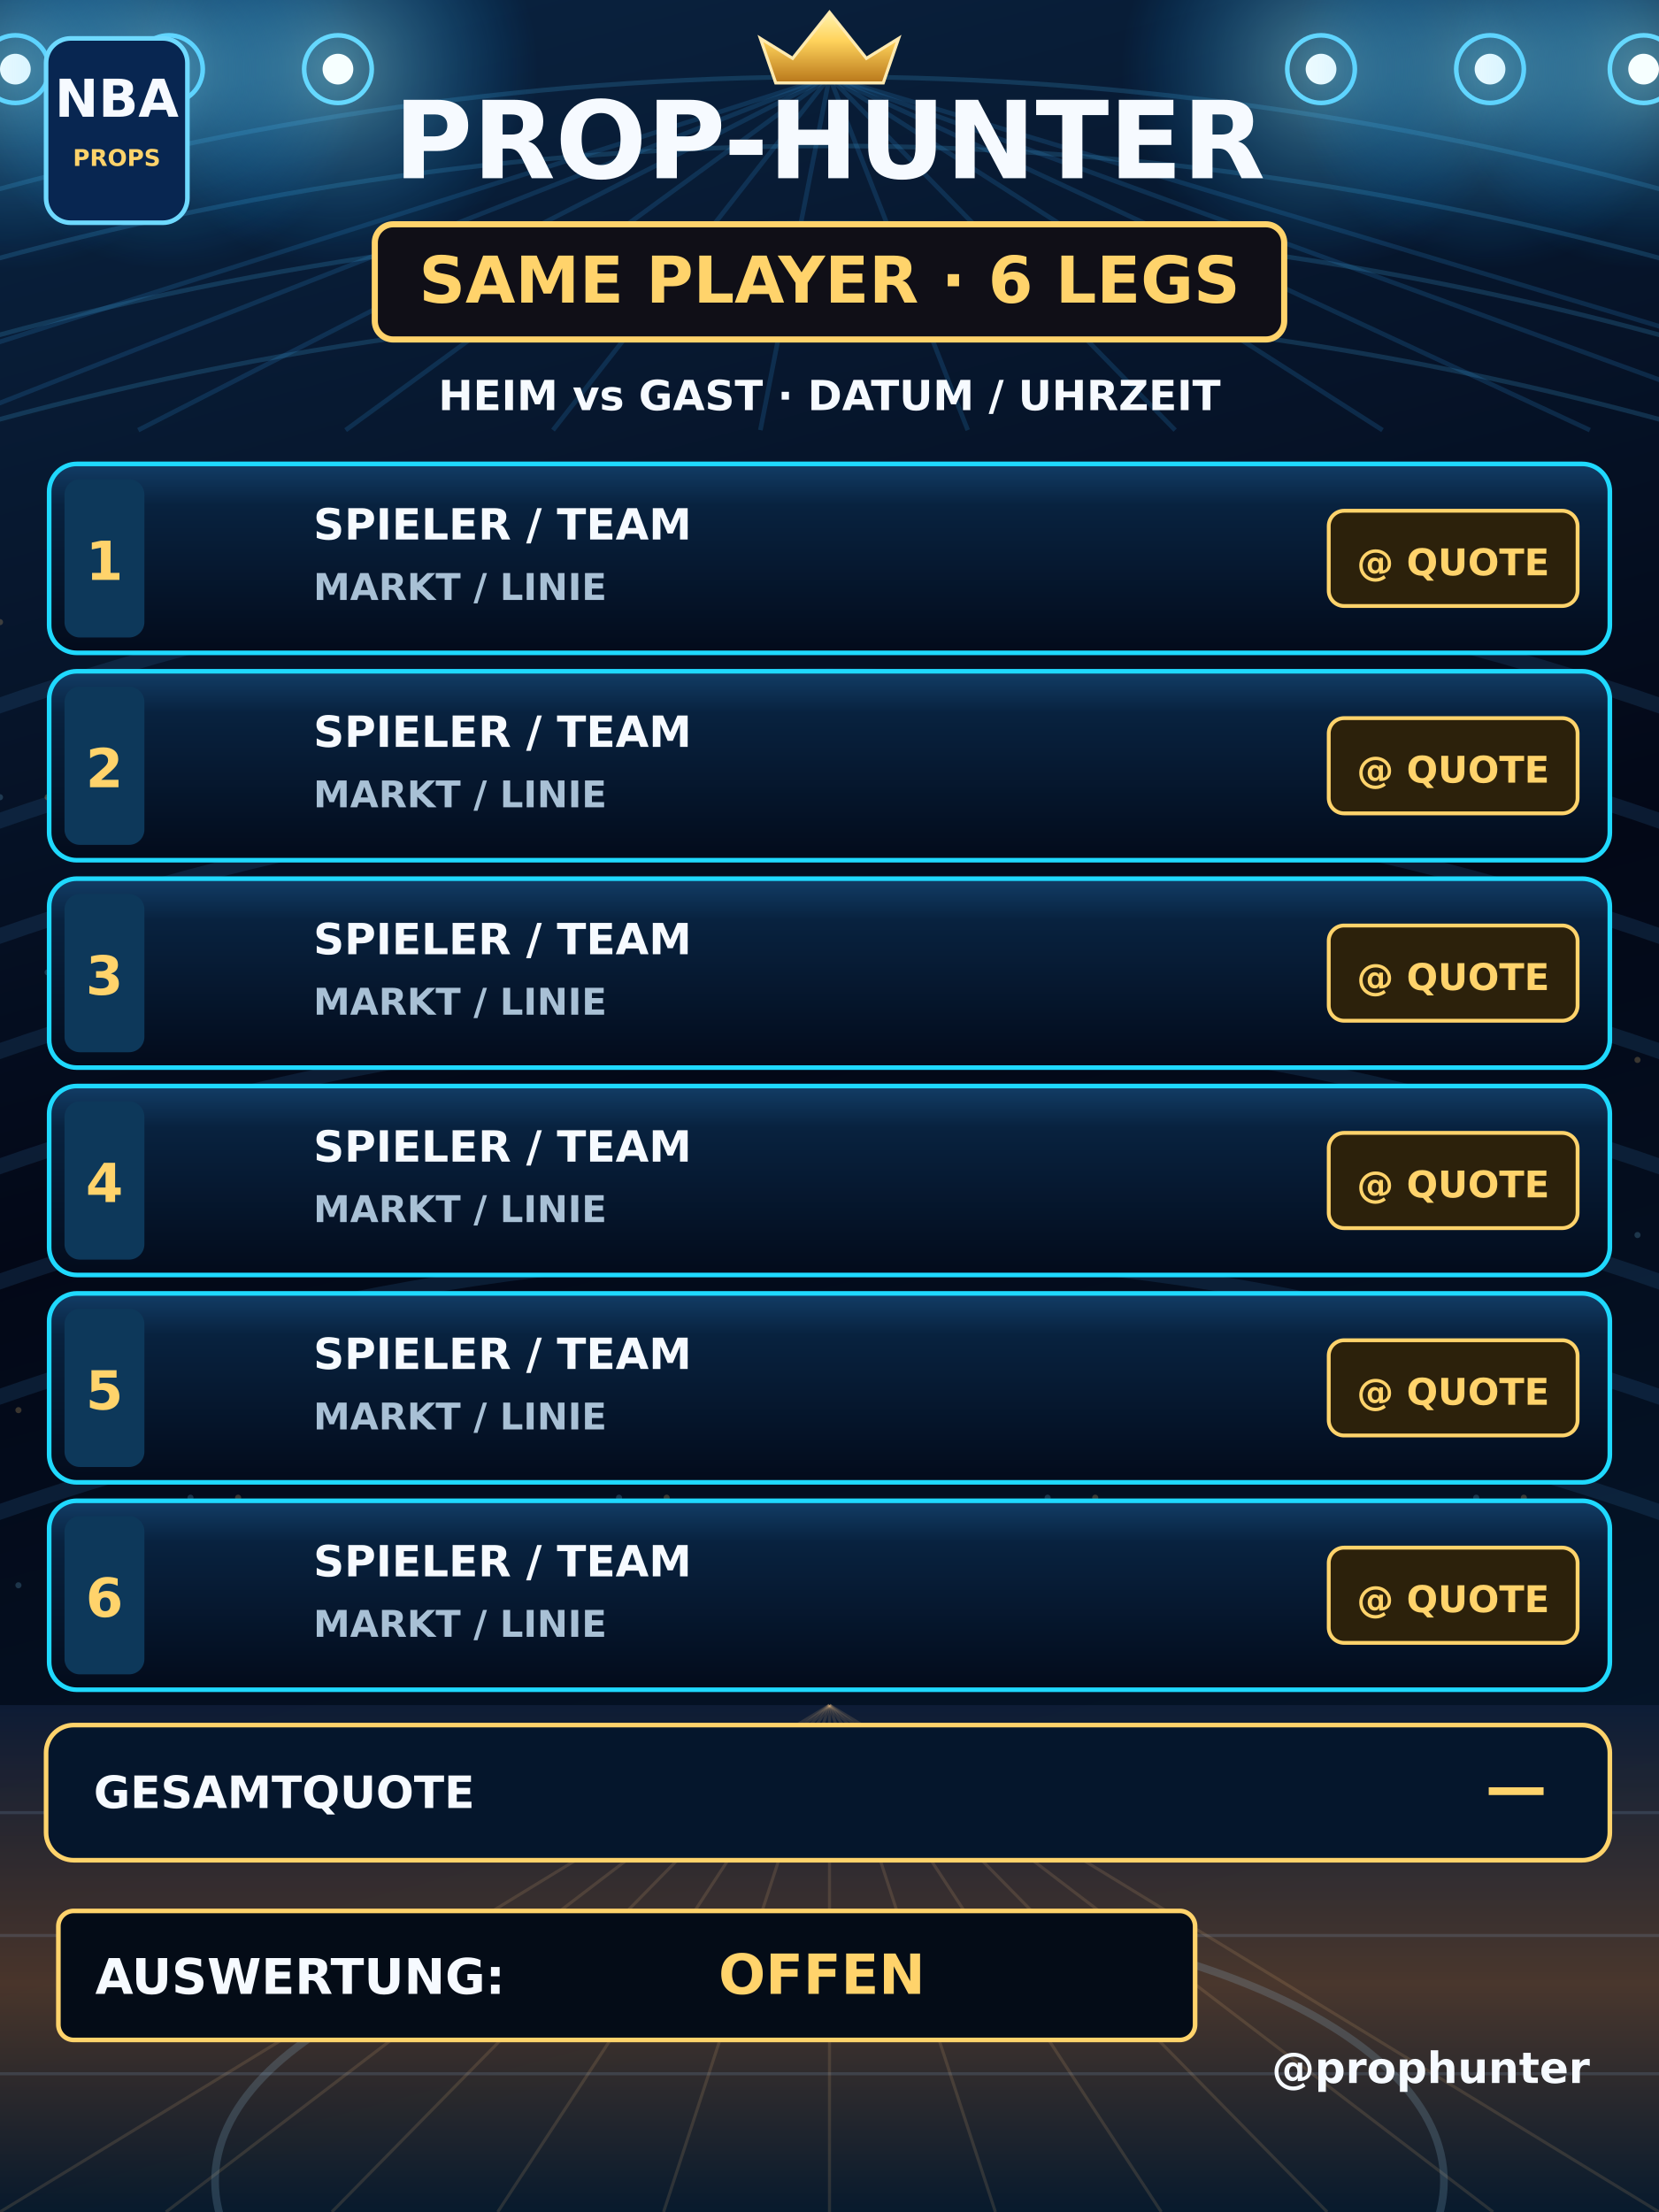
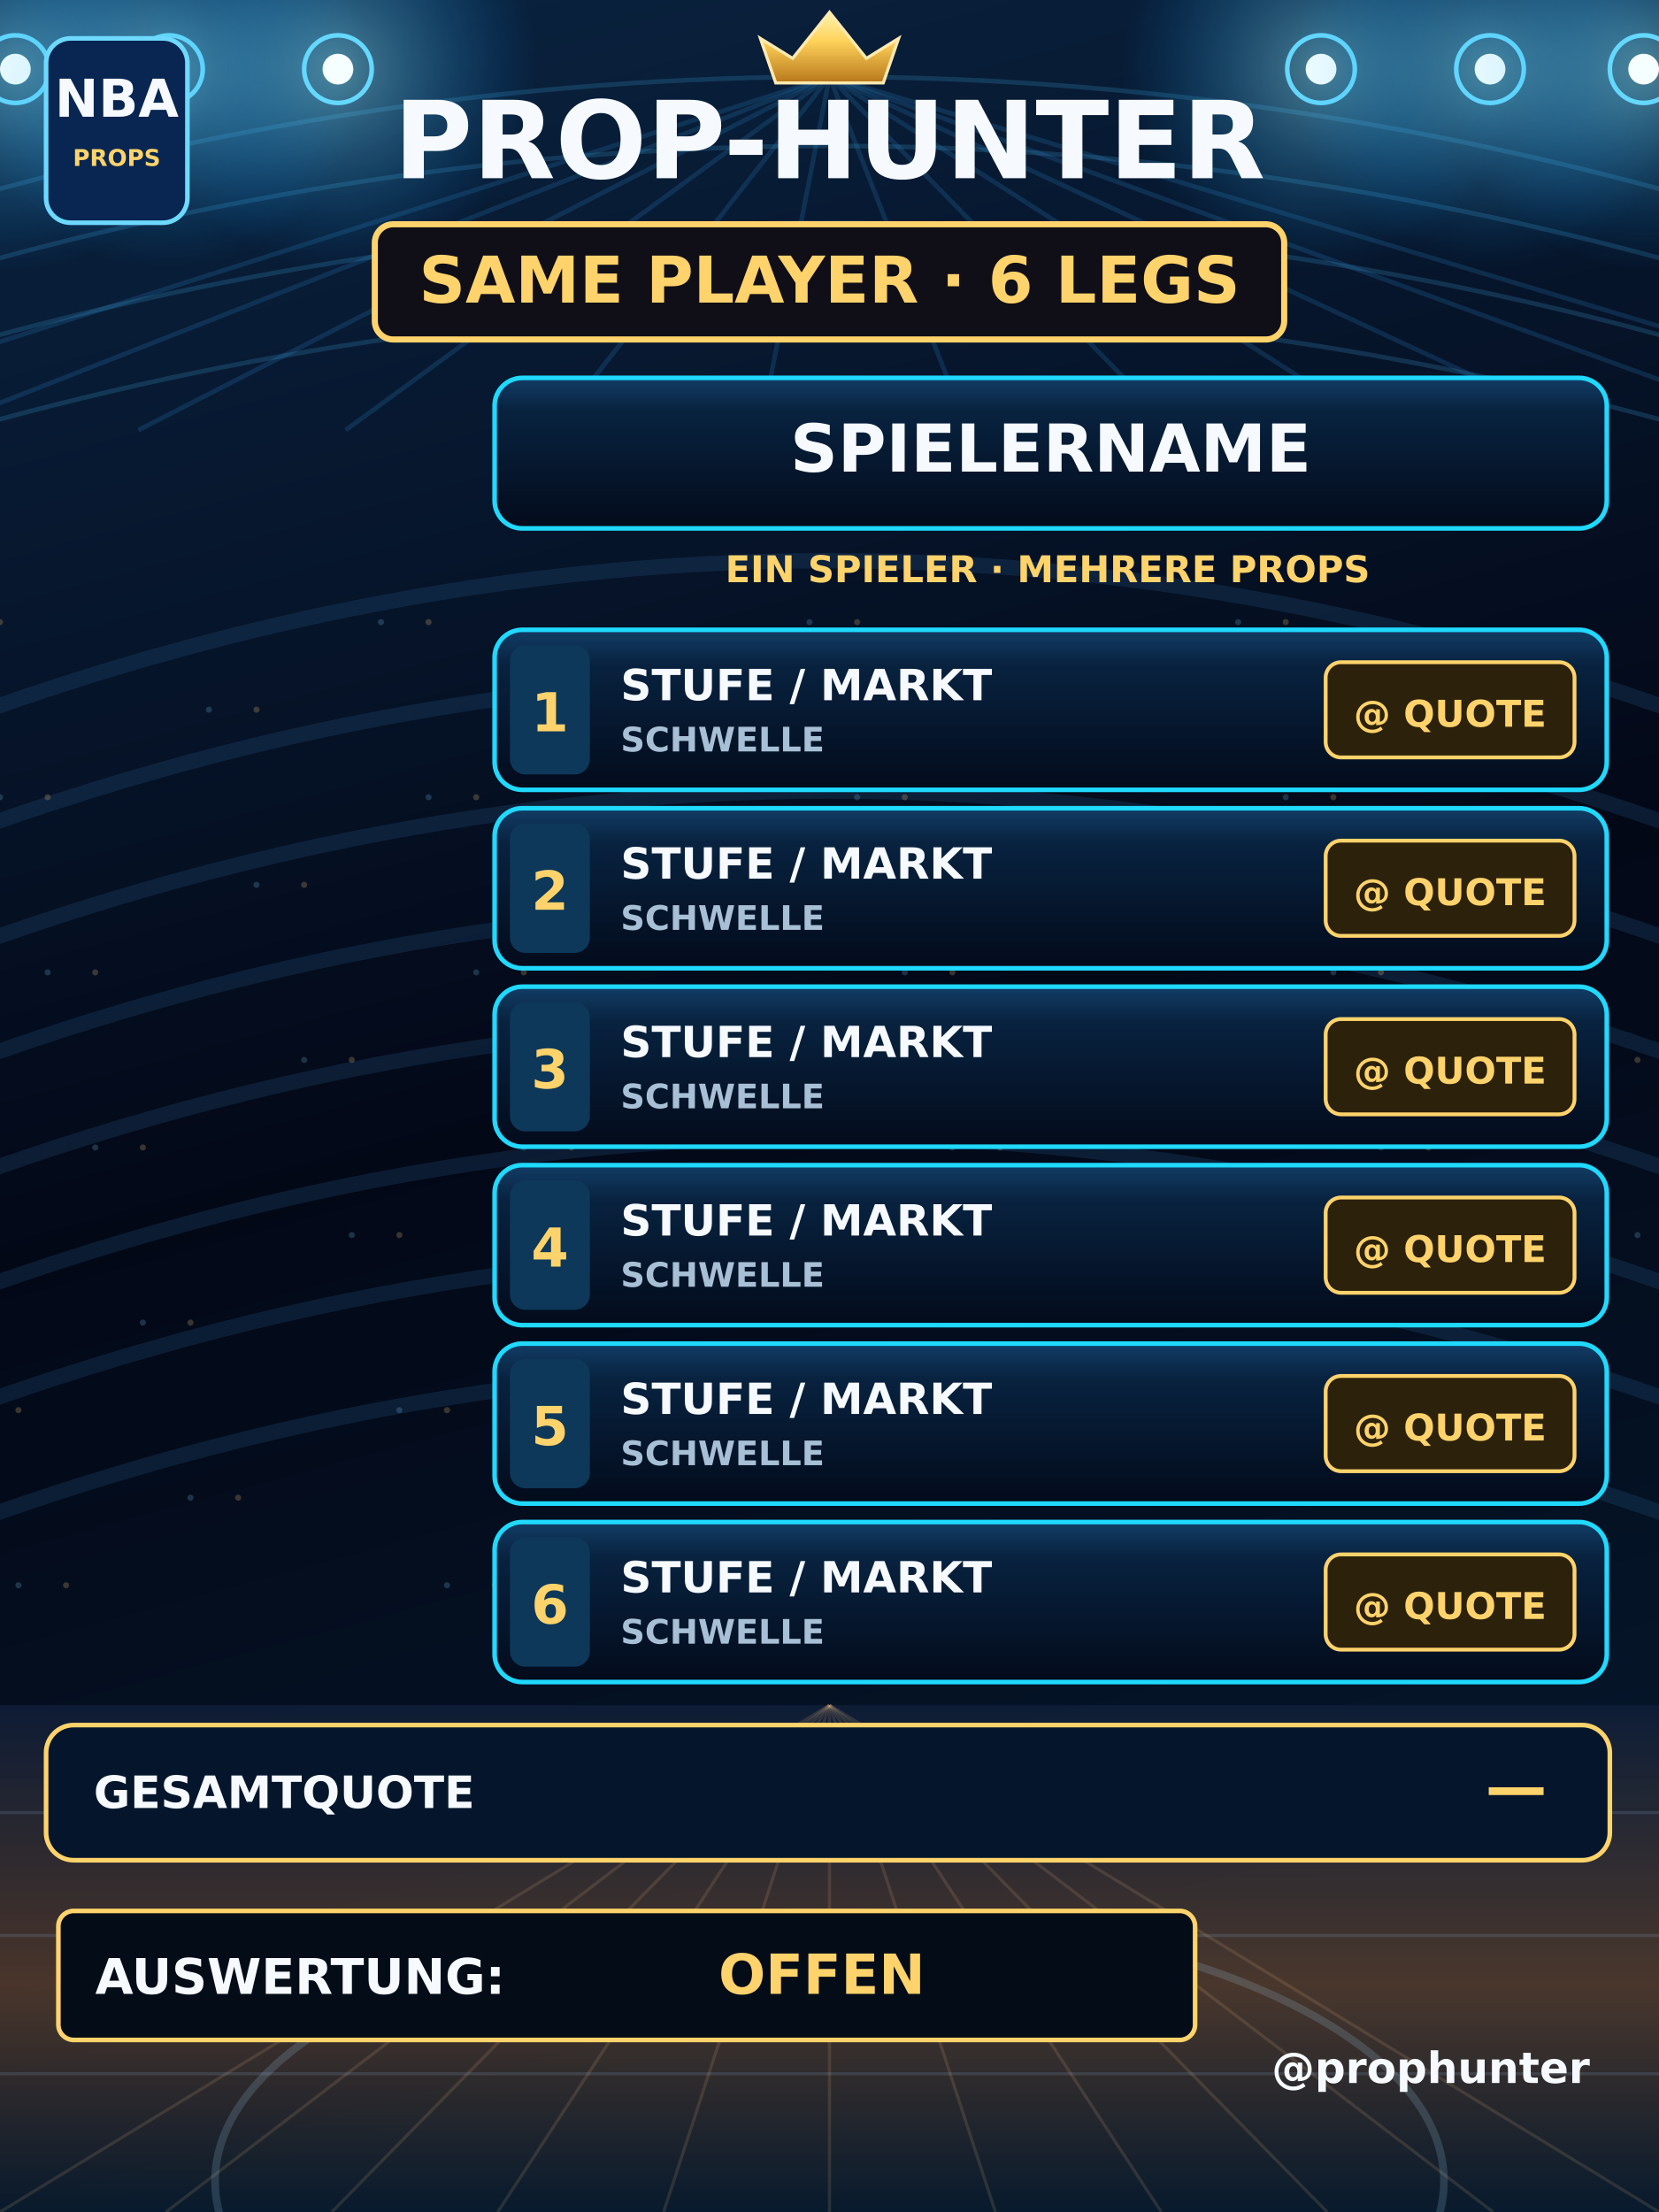
<svg xmlns="http://www.w3.org/2000/svg" width="1080" height="1440" viewBox="0 0 1080 1440">
  <defs>
    <linearGradient id="arena" x2=".2" y2="1">
      <stop stop-color="#0A2442" />
      <stop offset=".55" stop-color="#030817" />
      <stop offset="1" stop-color="#05172B" />
    </linearGradient>
    <linearGradient id="blue" x2="0" y2="1">
      <stop stop-color="#123D66" />
      <stop offset=".22" stop-color="#08223F" />
      <stop offset="1" stop-color="#030B1B" />
    </linearGradient>
    <linearGradient id="gold" x2="0" y2="1">
      <stop stop-color="#FFF3AE" />
      <stop offset=".4" stop-color="#FFD35C" />
      <stop offset="1" stop-color="#B8771A" />
    </linearGradient>
    <linearGradient id="court" x2="0" y2="1">
      <stop stop-color="#11213D" />
      <stop offset=".55" stop-color="#67442D" />
      <stop offset="1" stop-color="#091B2D" />
    </linearGradient>
    <radialGradient id="spot">
      <stop stop-color="#9AF2FF" stop-opacity=".46" />
      <stop offset="1" stop-color="#009AFF" stop-opacity="0" />
    </radialGradient>
  </defs>
  <g id="layer-arena-background">
    <rect x="0" y="0" width="1080" height="1440" rx="0" fill="url(#arena)" stroke="none" stroke-width="0" />
    <path d="M 540 50 L -180 280" stroke="#2476B1" stroke-opacity=".25" stroke-width="3" />
    <path d="M 540 50 L -45 280" stroke="#2476B1" stroke-opacity=".25" stroke-width="3" />
    <path d="M 540 50 L 90 280" stroke="#2476B1" stroke-opacity=".25" stroke-width="3" />
    <path d="M 540 50 L 225 280" stroke="#2476B1" stroke-opacity=".25" stroke-width="3" />
    <path d="M 540 50 L 360 280" stroke="#2476B1" stroke-opacity=".25" stroke-width="3" />
    <path d="M 540 50 L 495 280" stroke="#2476B1" stroke-opacity=".25" stroke-width="3" />
    <path d="M 540 50 L 630 280" stroke="#2476B1" stroke-opacity=".25" stroke-width="3" />
    <path d="M 540 50 L 765 280" stroke="#2476B1" stroke-opacity=".25" stroke-width="3" />
    <path d="M 540 50 L 900 280" stroke="#2476B1" stroke-opacity=".25" stroke-width="3" />
    <path d="M 540 50 L 1035 280" stroke="#2476B1" stroke-opacity=".25" stroke-width="3" />
    <path d="M 540 50 L 1170 280" stroke="#2476B1" stroke-opacity=".25" stroke-width="3" />
    <path d="M 540 50 L 1305 280" stroke="#2476B1" stroke-opacity=".25" stroke-width="3" />
    <path d="M -60 140 Q 540 -40 1140 140" stroke="#3B99CE" stroke-opacity=".23" stroke-width="3" fill="none" />
    <path d="M -60 185 Q 540 5 1140 185" stroke="#3B99CE" stroke-opacity=".23" stroke-width="3" fill="none" />
    <path d="M -60 235 Q 540 55 1140 235" stroke="#3B99CE" stroke-opacity=".23" stroke-width="3" fill="none" />
    <path d="M -60 290 Q 540 110 1140 290" stroke="#3B99CE" stroke-opacity=".23" stroke-width="3" fill="none" />
    <ellipse cx="10" cy="45" rx="130" ry="130" fill="url(#spot)" />
    <circle cx="10" cy="45" r="10" fill="#F6FFFF" />
    <circle cx="10" cy="45" r="22" stroke="#65D8FF" stroke-width="3" fill="none" />
    <ellipse cx="110" cy="45" rx="130" ry="130" fill="url(#spot)" />
    <circle cx="110" cy="45" r="10" fill="#F6FFFF" />
    <circle cx="110" cy="45" r="22" stroke="#65D8FF" stroke-width="3" fill="none" />
    <ellipse cx="220" cy="45" rx="130" ry="130" fill="url(#spot)" />
    <circle cx="220" cy="45" r="10" fill="#F6FFFF" />
    <circle cx="220" cy="45" r="22" stroke="#65D8FF" stroke-width="3" fill="none" />
    <ellipse cx="860" cy="45" rx="130" ry="130" fill="url(#spot)" />
    <circle cx="860" cy="45" r="10" fill="#F6FFFF" />
    <circle cx="860" cy="45" r="22" stroke="#65D8FF" stroke-width="3" fill="none" />
    <ellipse cx="970" cy="45" rx="130" ry="130" fill="url(#spot)" />
    <circle cx="970" cy="45" r="10" fill="#F6FFFF" />
    <circle cx="970" cy="45" r="22" stroke="#65D8FF" stroke-width="3" fill="none" />
    <ellipse cx="1070" cy="45" rx="130" ry="130" fill="url(#spot)" />
    <circle cx="1070" cy="45" r="10" fill="#F6FFFF" />
    <circle cx="1070" cy="45" r="22" stroke="#65D8FF" stroke-width="3" fill="none" />
    <path d="M -130 510 Q 540 220 1210 510" stroke="#2B6295" stroke-opacity=".22" stroke-width="10" fill="none" />
    <path d="M -130 585 Q 540 295 1210 585" stroke="#2B6295" stroke-opacity=".22" stroke-width="10" fill="none" />
    <path d="M -130 660 Q 540 370 1210 660" stroke="#2B6295" stroke-opacity=".22" stroke-width="10" fill="none" />
    <path d="M -130 735 Q 540 445 1210 735" stroke="#2B6295" stroke-opacity=".22" stroke-width="10" fill="none" />
    <path d="M -130 810 Q 540 520 1210 810" stroke="#2B6295" stroke-opacity=".22" stroke-width="10" fill="none" />
    <path d="M -130 885 Q 540 595 1210 885" stroke="#2B6295" stroke-opacity=".22" stroke-width="10" fill="none" />
    <path d="M -130 960 Q 540 670 1210 960" stroke="#2B6295" stroke-opacity=".22" stroke-width="10" fill="none" />
    <path d="M -130 1035 Q 540 745 1210 1035" stroke="#2B6295" stroke-opacity=".22" stroke-width="10" fill="none" />
    <circle cx="0" cy="405" r="2" fill="#FFCE79" opacity=".22" />
    <circle cx="248" cy="405" r="2" fill="#77C5E9" opacity=".22" />
    <circle cx="279" cy="405" r="2" fill="#FFCE79" opacity=".22" />
    <circle cx="527" cy="405" r="2" fill="#77C5E9" opacity=".22" />
    <circle cx="558" cy="405" r="2" fill="#FFCE79" opacity=".22" />
    <circle cx="806" cy="405" r="2" fill="#77C5E9" opacity=".22" />
    <circle cx="837" cy="405" r="2" fill="#FFCE79" opacity=".22" />
    <circle cx="1085" cy="405" r="2" fill="#77C5E9" opacity=".22" />
    <circle cx="136" cy="462" r="2" fill="#77C5E9" opacity=".22" />
    <circle cx="167" cy="462" r="2" fill="#FFCE79" opacity=".22" />
    <circle cx="415" cy="462" r="2" fill="#77C5E9" opacity=".22" />
    <circle cx="446" cy="462" r="2" fill="#FFCE79" opacity=".22" />
    <circle cx="694" cy="462" r="2" fill="#77C5E9" opacity=".22" />
    <circle cx="725" cy="462" r="2" fill="#FFCE79" opacity=".22" />
    <circle cx="973" cy="462" r="2" fill="#77C5E9" opacity=".22" />
    <circle cx="1004" cy="462" r="2" fill="#FFCE79" opacity=".22" />
    <circle cx="0" cy="519" r="2" fill="#77C5E9" opacity=".22" />
    <circle cx="31" cy="519" r="2" fill="#FFCE79" opacity=".22" />
    <circle cx="279" cy="519" r="2" fill="#77C5E9" opacity=".22" />
    <circle cx="310" cy="519" r="2" fill="#FFCE79" opacity=".22" />
    <circle cx="558" cy="519" r="2" fill="#77C5E9" opacity=".22" />
    <circle cx="589" cy="519" r="2" fill="#FFCE79" opacity=".22" />
    <circle cx="837" cy="519" r="2" fill="#77C5E9" opacity=".22" />
    <circle cx="868" cy="519" r="2" fill="#FFCE79" opacity=".22" />
    <circle cx="167" cy="576" r="2" fill="#77C5E9" opacity=".22" />
    <circle cx="198" cy="576" r="2" fill="#FFCE79" opacity=".22" />
    <circle cx="446" cy="576" r="2" fill="#77C5E9" opacity=".22" />
    <circle cx="477" cy="576" r="2" fill="#FFCE79" opacity=".22" />
    <circle cx="725" cy="576" r="2" fill="#77C5E9" opacity=".22" />
    <circle cx="756" cy="576" r="2" fill="#FFCE79" opacity=".22" />
    <circle cx="1004" cy="576" r="2" fill="#77C5E9" opacity=".22" />
    <circle cx="1035" cy="576" r="2" fill="#FFCE79" opacity=".22" />
    <circle cx="31" cy="633" r="2" fill="#77C5E9" opacity=".22" />
    <circle cx="62" cy="633" r="2" fill="#FFCE79" opacity=".22" />
    <circle cx="310" cy="633" r="2" fill="#77C5E9" opacity=".22" />
    <circle cx="341" cy="633" r="2" fill="#FFCE79" opacity=".22" />
    <circle cx="589" cy="633" r="2" fill="#77C5E9" opacity=".22" />
    <circle cx="620" cy="633" r="2" fill="#FFCE79" opacity=".22" />
    <circle cx="868" cy="633" r="2" fill="#77C5E9" opacity=".22" />
    <circle cx="899" cy="633" r="2" fill="#FFCE79" opacity=".22" />
    <circle cx="198" cy="690" r="2" fill="#77C5E9" opacity=".22" />
    <circle cx="229" cy="690" r="2" fill="#FFCE79" opacity=".22" />
    <circle cx="477" cy="690" r="2" fill="#77C5E9" opacity=".22" />
    <circle cx="508" cy="690" r="2" fill="#FFCE79" opacity=".22" />
    <circle cx="756" cy="690" r="2" fill="#77C5E9" opacity=".22" />
    <circle cx="787" cy="690" r="2" fill="#FFCE79" opacity=".22" />
    <circle cx="1035" cy="690" r="2" fill="#77C5E9" opacity=".22" />
    <circle cx="1066" cy="690" r="2" fill="#FFCE79" opacity=".22" />
    <circle cx="62" cy="747" r="2" fill="#77C5E9" opacity=".22" />
    <circle cx="93" cy="747" r="2" fill="#FFCE79" opacity=".22" />
    <circle cx="341" cy="747" r="2" fill="#77C5E9" opacity=".22" />
    <circle cx="372" cy="747" r="2" fill="#FFCE79" opacity=".22" />
    <circle cx="620" cy="747" r="2" fill="#77C5E9" opacity=".22" />
    <circle cx="651" cy="747" r="2" fill="#FFCE79" opacity=".22" />
    <circle cx="899" cy="747" r="2" fill="#77C5E9" opacity=".22" />
    <circle cx="930" cy="747" r="2" fill="#FFCE79" opacity=".22" />
    <circle cx="229" cy="804" r="2" fill="#77C5E9" opacity=".22" />
    <circle cx="260" cy="804" r="2" fill="#FFCE79" opacity=".22" />
    <circle cx="508" cy="804" r="2" fill="#77C5E9" opacity=".22" />
    <circle cx="539" cy="804" r="2" fill="#FFCE79" opacity=".22" />
    <circle cx="787" cy="804" r="2" fill="#77C5E9" opacity=".22" />
    <circle cx="818" cy="804" r="2" fill="#FFCE79" opacity=".22" />
    <circle cx="1066" cy="804" r="2" fill="#77C5E9" opacity=".22" />
    <circle cx="1097" cy="804" r="2" fill="#FFCE79" opacity=".22" />
    <circle cx="93" cy="861" r="2" fill="#77C5E9" opacity=".22" />
    <circle cx="124" cy="861" r="2" fill="#FFCE79" opacity=".22" />
    <circle cx="372" cy="861" r="2" fill="#77C5E9" opacity=".22" />
    <circle cx="403" cy="861" r="2" fill="#FFCE79" opacity=".22" />
    <circle cx="651" cy="861" r="2" fill="#77C5E9" opacity=".22" />
    <circle cx="682" cy="861" r="2" fill="#FFCE79" opacity=".22" />
    <circle cx="930" cy="861" r="2" fill="#77C5E9" opacity=".22" />
    <circle cx="961" cy="861" r="2" fill="#FFCE79" opacity=".22" />
    <circle cx="12" cy="918" r="2" fill="#FFCE79" opacity=".22" />
    <circle cx="260" cy="918" r="2" fill="#77C5E9" opacity=".22" />
    <circle cx="291" cy="918" r="2" fill="#FFCE79" opacity=".22" />
    <circle cx="539" cy="918" r="2" fill="#77C5E9" opacity=".22" />
    <circle cx="570" cy="918" r="2" fill="#FFCE79" opacity=".22" />
    <circle cx="818" cy="918" r="2" fill="#77C5E9" opacity=".22" />
    <circle cx="849" cy="918" r="2" fill="#FFCE79" opacity=".22" />
    <circle cx="1097" cy="918" r="2" fill="#77C5E9" opacity=".22" />
    <circle cx="124" cy="975" r="2" fill="#77C5E9" opacity=".22" />
    <circle cx="155" cy="975" r="2" fill="#FFCE79" opacity=".22" />
    <circle cx="403" cy="975" r="2" fill="#77C5E9" opacity=".22" />
    <circle cx="434" cy="975" r="2" fill="#FFCE79" opacity=".22" />
    <circle cx="682" cy="975" r="2" fill="#77C5E9" opacity=".22" />
    <circle cx="713" cy="975" r="2" fill="#FFCE79" opacity=".22" />
    <circle cx="961" cy="975" r="2" fill="#77C5E9" opacity=".22" />
    <circle cx="992" cy="975" r="2" fill="#FFCE79" opacity=".22" />
    <circle cx="12" cy="1032" r="2" fill="#77C5E9" opacity=".22" />
    <circle cx="43" cy="1032" r="2" fill="#FFCE79" opacity=".22" />
    <circle cx="291" cy="1032" r="2" fill="#77C5E9" opacity=".22" />
    <circle cx="322" cy="1032" r="2" fill="#FFCE79" opacity=".22" />
    <circle cx="570" cy="1032" r="2" fill="#77C5E9" opacity=".22" />
    <circle cx="601" cy="1032" r="2" fill="#FFCE79" opacity=".22" />
    <circle cx="849" cy="1032" r="2" fill="#77C5E9" opacity=".22" />
    <circle cx="880" cy="1032" r="2" fill="#FFCE79" opacity=".22" />
    <path d="M 0 1110 H 1080 V 1440 H 0 Z" fill="url(#court)" opacity=".7" />
    <path d="M 540 1110 L 0 1440" stroke="#FFCB85" stroke-opacity=".13" stroke-width="2" />
    <path d="M 540 1110 L 108 1440" stroke="#FFCB85" stroke-opacity=".13" stroke-width="2" />
    <path d="M 540 1110 L 216 1440" stroke="#FFCB85" stroke-opacity=".13" stroke-width="2" />
    <path d="M 540 1110 L 324 1440" stroke="#FFCB85" stroke-opacity=".13" stroke-width="2" />
    <path d="M 540 1110 L 432 1440" stroke="#FFCB85" stroke-opacity=".13" stroke-width="2" />
    <path d="M 540 1110 L 540 1440" stroke="#FFCB85" stroke-opacity=".13" stroke-width="2" />
    <path d="M 540 1110 L 648 1440" stroke="#FFCB85" stroke-opacity=".13" stroke-width="2" />
    <path d="M 540 1110 L 756 1440" stroke="#FFCB85" stroke-opacity=".13" stroke-width="2" />
    <path d="M 540 1110 L 864 1440" stroke="#FFCB85" stroke-opacity=".13" stroke-width="2" />
    <path d="M 540 1110 L 972 1440" stroke="#FFCB85" stroke-opacity=".13" stroke-width="2" />
    <path d="M 540 1110 L 1080 1440" stroke="#FFCB85" stroke-opacity=".13" stroke-width="2" />
    <path d="M 0 1180 H 1080" stroke="#9DCEFF" stroke-opacity=".14" stroke-width="2" />
    <path d="M 0 1260 H 1080" stroke="#9DCEFF" stroke-opacity=".14" stroke-width="2" />
    <path d="M 0 1350 H 1080" stroke="#9DCEFF" stroke-opacity=".14" stroke-width="2" />
    <ellipse cx="540" cy="1420" rx="400" ry="175" stroke="#A6D7F3" stroke-opacity=".18" stroke-width="5" fill="none" />
  </g>
  <g id="layer-branding">
    <rect x="30" y="25" width="92" height="120" rx="16" fill="#082651" stroke="#6ED9FF" stroke-width="3" />
    <text x="76" y="76" fill="#F6FAFF" font-family="DejaVu Sans,Arial,sans-serif" font-size="34" font-weight="800" text-anchor="middle">NBA</text>
    <text x="76" y="108" fill="#FFD36B" font-family="DejaVu Sans,Arial,sans-serif" font-size="15" font-weight="800" text-anchor="middle">PROPS</text>
    <polygon points="505,54 495,25 516,38 540,8 564,38 585,25 575,54" fill="url(#gold)" stroke="#FFEAB0" stroke-width="2" />
    <text x="540" y="116" fill="#F6FAFF" font-family="DejaVu Sans,Arial,sans-serif" font-size="70" font-weight="800" text-anchor="middle">PROP-HUNTER</text>
    <path d="M 260 127 H 820" stroke="url(#gold)" stroke-width="5" />
    <rect x="244" y="146" width="592" height="75" rx="12" fill="#100F17" stroke="#FFD36B" stroke-width="4" />
    <text x="540" y="197" fill="#FFD36B" font-family="DejaVu Sans,Arial,sans-serif" font-size="42" font-weight="800" text-anchor="middle">SAME PLAYER · 6 LEGS</text>
  </g>
-   <text x="540" y="267" fill="#F6FAFF" font-family="DejaVu Sans,Arial,sans-serif" font-size="27" font-weight="800" text-anchor="middle" data-field="game">HEIM vs GAST · DATUM / UHRZEIT</text>
+   <g id="layer-player-background">
+     <g id="slot-player_photo" data-image-slot="player_photo" data-x="0" data-y="220" data-width="315" data-height="770" data-frameless="true" />
+   </g>
+   <rect x="322" y="246" width="724" height="98" rx="18" fill="url(#blue)" stroke="#1FD9FF" stroke-width="3" />
+   <text x="684" y="307" fill="#F6FAFF" font-family="DejaVu Sans,Arial,sans-serif" font-size="43" font-weight="800" text-anchor="middle" data-field="player_name">SPIELERNAME</text>
+   <text x="682" y="379" fill="#FFD36B" font-family="DejaVu Sans,Arial,sans-serif" font-size="24" font-weight="800" text-anchor="middle">EIN SPIELER · MEHRERE PROPS</text>
  <g id="layer-legs">
-     <rect x="32" y="302" width="1016" height="123" rx="18" fill="url(#blue)" stroke="#1FD9FF" stroke-width="3" />
-     <rect x="42" y="312" width="52" height="103" rx="10" fill="#0D385A" stroke="none" stroke-width="0" />
-     <text x="68" y="377.5" fill="#FFD36B" font-family="DejaVu Sans,Arial,sans-serif" font-size="35" font-weight="800" text-anchor="middle">1</text>
-     <g id="slot-leg_1_photo" data-image-slot="leg_1_photo" data-x="106" data-y="310" data-width="89" data-height="107" data-frameless="true" />
-     <text x="204" y="351.2" fill="#F6FAFF" font-family="DejaVu Sans,Arial,sans-serif" font-size="28" font-weight="800" text-anchor="start" data-field="leg_1_name">SPIELER / TEAM</text>
-     <text x="204" y="390.56" fill="#A8C0D5" font-family="DejaVu Sans,Arial,sans-serif" font-size="24" font-weight="800" text-anchor="start" data-field="leg_1_market">MARKT / LINIE</text>
-     <rect x="865" y="332.5" width="162" height="62" rx="10" fill="#2C210B" stroke="#FFD36B" stroke-width="2.5" />
-     <text x="946" y="374.5" fill="#FFD36B" font-family="DejaVu Sans,Arial,sans-serif" font-size="24" font-weight="800" text-anchor="middle" data-field="leg_1_odds">@ QUOTE</text>
-     <rect x="32" y="437" width="1016" height="123" rx="18" fill="url(#blue)" stroke="#1FD9FF" stroke-width="3" />
-     <rect x="42" y="447" width="52" height="103" rx="10" fill="#0D385A" stroke="none" stroke-width="0" />
-     <text x="68" y="512.5" fill="#FFD36B" font-family="DejaVu Sans,Arial,sans-serif" font-size="35" font-weight="800" text-anchor="middle">2</text>
-     <g id="slot-leg_2_photo" data-image-slot="leg_2_photo" data-x="106" data-y="445" data-width="89" data-height="107" data-frameless="true" />
-     <text x="204" y="486.2" fill="#F6FAFF" font-family="DejaVu Sans,Arial,sans-serif" font-size="28" font-weight="800" text-anchor="start" data-field="leg_2_name">SPIELER / TEAM</text>
-     <text x="204" y="525.56" fill="#A8C0D5" font-family="DejaVu Sans,Arial,sans-serif" font-size="24" font-weight="800" text-anchor="start" data-field="leg_2_market">MARKT / LINIE</text>
-     <rect x="865" y="467.5" width="162" height="62" rx="10" fill="#2C210B" stroke="#FFD36B" stroke-width="2.5" />
-     <text x="946" y="509.5" fill="#FFD36B" font-family="DejaVu Sans,Arial,sans-serif" font-size="24" font-weight="800" text-anchor="middle" data-field="leg_2_odds">@ QUOTE</text>
-     <rect x="32" y="572" width="1016" height="123" rx="18" fill="url(#blue)" stroke="#1FD9FF" stroke-width="3" />
-     <rect x="42" y="582" width="52" height="103" rx="10" fill="#0D385A" stroke="none" stroke-width="0" />
-     <text x="68" y="647.5" fill="#FFD36B" font-family="DejaVu Sans,Arial,sans-serif" font-size="35" font-weight="800" text-anchor="middle">3</text>
-     <g id="slot-leg_3_photo" data-image-slot="leg_3_photo" data-x="106" data-y="580" data-width="89" data-height="107" data-frameless="true" />
-     <text x="204" y="621.2" fill="#F6FAFF" font-family="DejaVu Sans,Arial,sans-serif" font-size="28" font-weight="800" text-anchor="start" data-field="leg_3_name">SPIELER / TEAM</text>
-     <text x="204" y="660.56" fill="#A8C0D5" font-family="DejaVu Sans,Arial,sans-serif" font-size="24" font-weight="800" text-anchor="start" data-field="leg_3_market">MARKT / LINIE</text>
-     <rect x="865" y="602.5" width="162" height="62" rx="10" fill="#2C210B" stroke="#FFD36B" stroke-width="2.5" />
-     <text x="946" y="644.5" fill="#FFD36B" font-family="DejaVu Sans,Arial,sans-serif" font-size="24" font-weight="800" text-anchor="middle" data-field="leg_3_odds">@ QUOTE</text>
-     <rect x="32" y="707" width="1016" height="123" rx="18" fill="url(#blue)" stroke="#1FD9FF" stroke-width="3" />
-     <rect x="42" y="717" width="52" height="103" rx="10" fill="#0D385A" stroke="none" stroke-width="0" />
-     <text x="68" y="782.5" fill="#FFD36B" font-family="DejaVu Sans,Arial,sans-serif" font-size="35" font-weight="800" text-anchor="middle">4</text>
-     <g id="slot-leg_4_photo" data-image-slot="leg_4_photo" data-x="106" data-y="715" data-width="89" data-height="107" data-frameless="true" />
-     <text x="204" y="756.2" fill="#F6FAFF" font-family="DejaVu Sans,Arial,sans-serif" font-size="28" font-weight="800" text-anchor="start" data-field="leg_4_name">SPIELER / TEAM</text>
-     <text x="204" y="795.56" fill="#A8C0D5" font-family="DejaVu Sans,Arial,sans-serif" font-size="24" font-weight="800" text-anchor="start" data-field="leg_4_market">MARKT / LINIE</text>
-     <rect x="865" y="737.5" width="162" height="62" rx="10" fill="#2C210B" stroke="#FFD36B" stroke-width="2.5" />
-     <text x="946" y="779.5" fill="#FFD36B" font-family="DejaVu Sans,Arial,sans-serif" font-size="24" font-weight="800" text-anchor="middle" data-field="leg_4_odds">@ QUOTE</text>
-     <rect x="32" y="842" width="1016" height="123" rx="18" fill="url(#blue)" stroke="#1FD9FF" stroke-width="3" />
-     <rect x="42" y="852" width="52" height="103" rx="10" fill="#0D385A" stroke="none" stroke-width="0" />
-     <text x="68" y="917.5" fill="#FFD36B" font-family="DejaVu Sans,Arial,sans-serif" font-size="35" font-weight="800" text-anchor="middle">5</text>
-     <g id="slot-leg_5_photo" data-image-slot="leg_5_photo" data-x="106" data-y="850" data-width="89" data-height="107" data-frameless="true" />
-     <text x="204" y="891.2" fill="#F6FAFF" font-family="DejaVu Sans,Arial,sans-serif" font-size="28" font-weight="800" text-anchor="start" data-field="leg_5_name">SPIELER / TEAM</text>
-     <text x="204" y="930.56" fill="#A8C0D5" font-family="DejaVu Sans,Arial,sans-serif" font-size="24" font-weight="800" text-anchor="start" data-field="leg_5_market">MARKT / LINIE</text>
-     <rect x="865" y="872.5" width="162" height="62" rx="10" fill="#2C210B" stroke="#FFD36B" stroke-width="2.5" />
-     <text x="946" y="914.5" fill="#FFD36B" font-family="DejaVu Sans,Arial,sans-serif" font-size="24" font-weight="800" text-anchor="middle" data-field="leg_5_odds">@ QUOTE</text>
-     <rect x="32" y="977" width="1016" height="123" rx="18" fill="url(#blue)" stroke="#1FD9FF" stroke-width="3" />
-     <rect x="42" y="987" width="52" height="103" rx="10" fill="#0D385A" stroke="none" stroke-width="0" />
-     <text x="68" y="1052.5" fill="#FFD36B" font-family="DejaVu Sans,Arial,sans-serif" font-size="35" font-weight="800" text-anchor="middle">6</text>
-     <g id="slot-leg_6_photo" data-image-slot="leg_6_photo" data-x="106" data-y="985" data-width="89" data-height="107" data-frameless="true" />
-     <text x="204" y="1026.2" fill="#F6FAFF" font-family="DejaVu Sans,Arial,sans-serif" font-size="28" font-weight="800" text-anchor="start" data-field="leg_6_name">SPIELER / TEAM</text>
-     <text x="204" y="1065.56" fill="#A8C0D5" font-family="DejaVu Sans,Arial,sans-serif" font-size="24" font-weight="800" text-anchor="start" data-field="leg_6_market">MARKT / LINIE</text>
-     <rect x="865" y="1007.5" width="162" height="62" rx="10" fill="#2C210B" stroke="#FFD36B" stroke-width="2.5" />
-     <text x="946" y="1049.5" fill="#FFD36B" font-family="DejaVu Sans,Arial,sans-serif" font-size="24" font-weight="800" text-anchor="middle" data-field="leg_6_odds">@ QUOTE</text>
+     <rect x="322" y="410" width="724" height="104.167" rx="18" fill="url(#blue)" stroke="#1FD9FF" stroke-width="3" />
+     <rect x="332" y="420" width="52" height="84.167" rx="10" fill="#0D385A" stroke="none" stroke-width="0" />
+     <text x="358" y="476.083" fill="#FFD36B" font-family="DejaVu Sans,Arial,sans-serif" font-size="35" font-weight="800" text-anchor="middle">1</text>
+     <text x="404" y="455.833" fill="#F6FAFF" font-family="DejaVu Sans,Arial,sans-serif" font-size="28" font-weight="800" text-anchor="start" data-field="leg_1_market">STUFE / MARKT</text>
+     <text x="404" y="489.167" fill="#A8C0D5" font-family="DejaVu Sans,Arial,sans-serif" font-size="22" font-weight="800" text-anchor="start" data-field="leg_1_line">SCHWELLE</text>
+     <rect x="863" y="431.083" width="162" height="62" rx="10" fill="#2C210B" stroke="#FFD36B" stroke-width="2.5" />
+     <text x="944" y="473.083" fill="#FFD36B" font-family="DejaVu Sans,Arial,sans-serif" font-size="24" font-weight="800" text-anchor="middle" data-field="leg_1_odds">@ QUOTE</text>
+     <rect x="322" y="526.167" width="724" height="104.167" rx="18" fill="url(#blue)" stroke="#1FD9FF" stroke-width="3" />
+     <rect x="332" y="536.167" width="52" height="84.167" rx="10" fill="#0D385A" stroke="none" stroke-width="0" />
+     <text x="358" y="592.25" fill="#FFD36B" font-family="DejaVu Sans,Arial,sans-serif" font-size="35" font-weight="800" text-anchor="middle">2</text>
+     <text x="404" y="572" fill="#F6FAFF" font-family="DejaVu Sans,Arial,sans-serif" font-size="28" font-weight="800" text-anchor="start" data-field="leg_2_market">STUFE / MARKT</text>
+     <text x="404" y="605.333" fill="#A8C0D5" font-family="DejaVu Sans,Arial,sans-serif" font-size="22" font-weight="800" text-anchor="start" data-field="leg_2_line">SCHWELLE</text>
+     <rect x="863" y="547.25" width="162" height="62" rx="10" fill="#2C210B" stroke="#FFD36B" stroke-width="2.5" />
+     <text x="944" y="589.25" fill="#FFD36B" font-family="DejaVu Sans,Arial,sans-serif" font-size="24" font-weight="800" text-anchor="middle" data-field="leg_2_odds">@ QUOTE</text>
+     <rect x="322" y="642.333" width="724" height="104.167" rx="18" fill="url(#blue)" stroke="#1FD9FF" stroke-width="3" />
+     <rect x="332" y="652.333" width="52" height="84.167" rx="10" fill="#0D385A" stroke="none" stroke-width="0" />
+     <text x="358" y="708.417" fill="#FFD36B" font-family="DejaVu Sans,Arial,sans-serif" font-size="35" font-weight="800" text-anchor="middle">3</text>
+     <text x="404" y="688.167" fill="#F6FAFF" font-family="DejaVu Sans,Arial,sans-serif" font-size="28" font-weight="800" text-anchor="start" data-field="leg_3_market">STUFE / MARKT</text>
+     <text x="404" y="721.5" fill="#A8C0D5" font-family="DejaVu Sans,Arial,sans-serif" font-size="22" font-weight="800" text-anchor="start" data-field="leg_3_line">SCHWELLE</text>
+     <rect x="863" y="663.417" width="162" height="62" rx="10" fill="#2C210B" stroke="#FFD36B" stroke-width="2.5" />
+     <text x="944" y="705.417" fill="#FFD36B" font-family="DejaVu Sans,Arial,sans-serif" font-size="24" font-weight="800" text-anchor="middle" data-field="leg_3_odds">@ QUOTE</text>
+     <rect x="322" y="758.5" width="724" height="104.167" rx="18" fill="url(#blue)" stroke="#1FD9FF" stroke-width="3" />
+     <rect x="332" y="768.5" width="52" height="84.167" rx="10" fill="#0D385A" stroke="none" stroke-width="0" />
+     <text x="358" y="824.583" fill="#FFD36B" font-family="DejaVu Sans,Arial,sans-serif" font-size="35" font-weight="800" text-anchor="middle">4</text>
+     <text x="404" y="804.333" fill="#F6FAFF" font-family="DejaVu Sans,Arial,sans-serif" font-size="28" font-weight="800" text-anchor="start" data-field="leg_4_market">STUFE / MARKT</text>
+     <text x="404" y="837.667" fill="#A8C0D5" font-family="DejaVu Sans,Arial,sans-serif" font-size="22" font-weight="800" text-anchor="start" data-field="leg_4_line">SCHWELLE</text>
+     <rect x="863" y="779.583" width="162" height="62" rx="10" fill="#2C210B" stroke="#FFD36B" stroke-width="2.5" />
+     <text x="944" y="821.583" fill="#FFD36B" font-family="DejaVu Sans,Arial,sans-serif" font-size="24" font-weight="800" text-anchor="middle" data-field="leg_4_odds">@ QUOTE</text>
+     <rect x="322" y="874.667" width="724" height="104.167" rx="18" fill="url(#blue)" stroke="#1FD9FF" stroke-width="3" />
+     <rect x="332" y="884.667" width="52" height="84.167" rx="10" fill="#0D385A" stroke="none" stroke-width="0" />
+     <text x="358" y="940.75" fill="#FFD36B" font-family="DejaVu Sans,Arial,sans-serif" font-size="35" font-weight="800" text-anchor="middle">5</text>
+     <text x="404" y="920.5" fill="#F6FAFF" font-family="DejaVu Sans,Arial,sans-serif" font-size="28" font-weight="800" text-anchor="start" data-field="leg_5_market">STUFE / MARKT</text>
+     <text x="404" y="953.833" fill="#A8C0D5" font-family="DejaVu Sans,Arial,sans-serif" font-size="22" font-weight="800" text-anchor="start" data-field="leg_5_line">SCHWELLE</text>
+     <rect x="863" y="895.75" width="162" height="62" rx="10" fill="#2C210B" stroke="#FFD36B" stroke-width="2.5" />
+     <text x="944" y="937.75" fill="#FFD36B" font-family="DejaVu Sans,Arial,sans-serif" font-size="24" font-weight="800" text-anchor="middle" data-field="leg_5_odds">@ QUOTE</text>
+     <rect x="322" y="990.833" width="724" height="104.167" rx="18" fill="url(#blue)" stroke="#1FD9FF" stroke-width="3" />
+     <rect x="332" y="1000.833" width="52" height="84.167" rx="10" fill="#0D385A" stroke="none" stroke-width="0" />
+     <text x="358" y="1056.917" fill="#FFD36B" font-family="DejaVu Sans,Arial,sans-serif" font-size="35" font-weight="800" text-anchor="middle">6</text>
+     <text x="404" y="1036.667" fill="#F6FAFF" font-family="DejaVu Sans,Arial,sans-serif" font-size="28" font-weight="800" text-anchor="start" data-field="leg_6_market">STUFE / MARKT</text>
+     <text x="404" y="1070" fill="#A8C0D5" font-family="DejaVu Sans,Arial,sans-serif" font-size="22" font-weight="800" text-anchor="start" data-field="leg_6_line">SCHWELLE</text>
+     <rect x="863" y="1011.917" width="162" height="62" rx="10" fill="#2C210B" stroke="#FFD36B" stroke-width="2.5" />
+     <text x="944" y="1053.917" fill="#FFD36B" font-family="DejaVu Sans,Arial,sans-serif" font-size="24" font-weight="800" text-anchor="middle" data-field="leg_6_odds">@ QUOTE</text>
  </g>
  <g id="layer-combination">
    <rect x="30" y="1123" width="1018" height="88" rx="18" fill="#05162C" stroke="#FFD36B" stroke-width="3" />
    <text x="61" y="1177" fill="#F6FAFF" font-family="DejaVu Sans,Arial,sans-serif" font-size="29" font-weight="800" text-anchor="start">GESAMTQUOTE</text>
    <text x="1007" y="1177" fill="#FFD36B" font-family="DejaVu Sans,Arial,sans-serif" font-size="40" font-weight="800" text-anchor="end" data-field="total_odds">—</text>
  </g>
  <g id="layer-settlement">
    <rect x="38" y="1244" width="740" height="84" rx="10" fill="#040C17" stroke="#FFD36B" stroke-width="3" />
    <text x="62" y="1298" fill="#F6FAFF" font-family="DejaVu Sans,Arial,sans-serif" font-size="32" font-weight="800" text-anchor="start">AUSWERTUNG:</text>
    <text x="535" y="1298" fill="#FFD36B" font-family="DejaVu Sans,Arial,sans-serif" font-size="36" font-weight="800" text-anchor="middle" data-field="settlement">OFFEN</text>
    <text x="1035" y="1356" fill="#F6FAFF" font-family="DejaVu Sans,Arial,sans-serif" font-size="28" font-weight="800" text-anchor="end">@prophunter</text>
  </g>
</svg>
